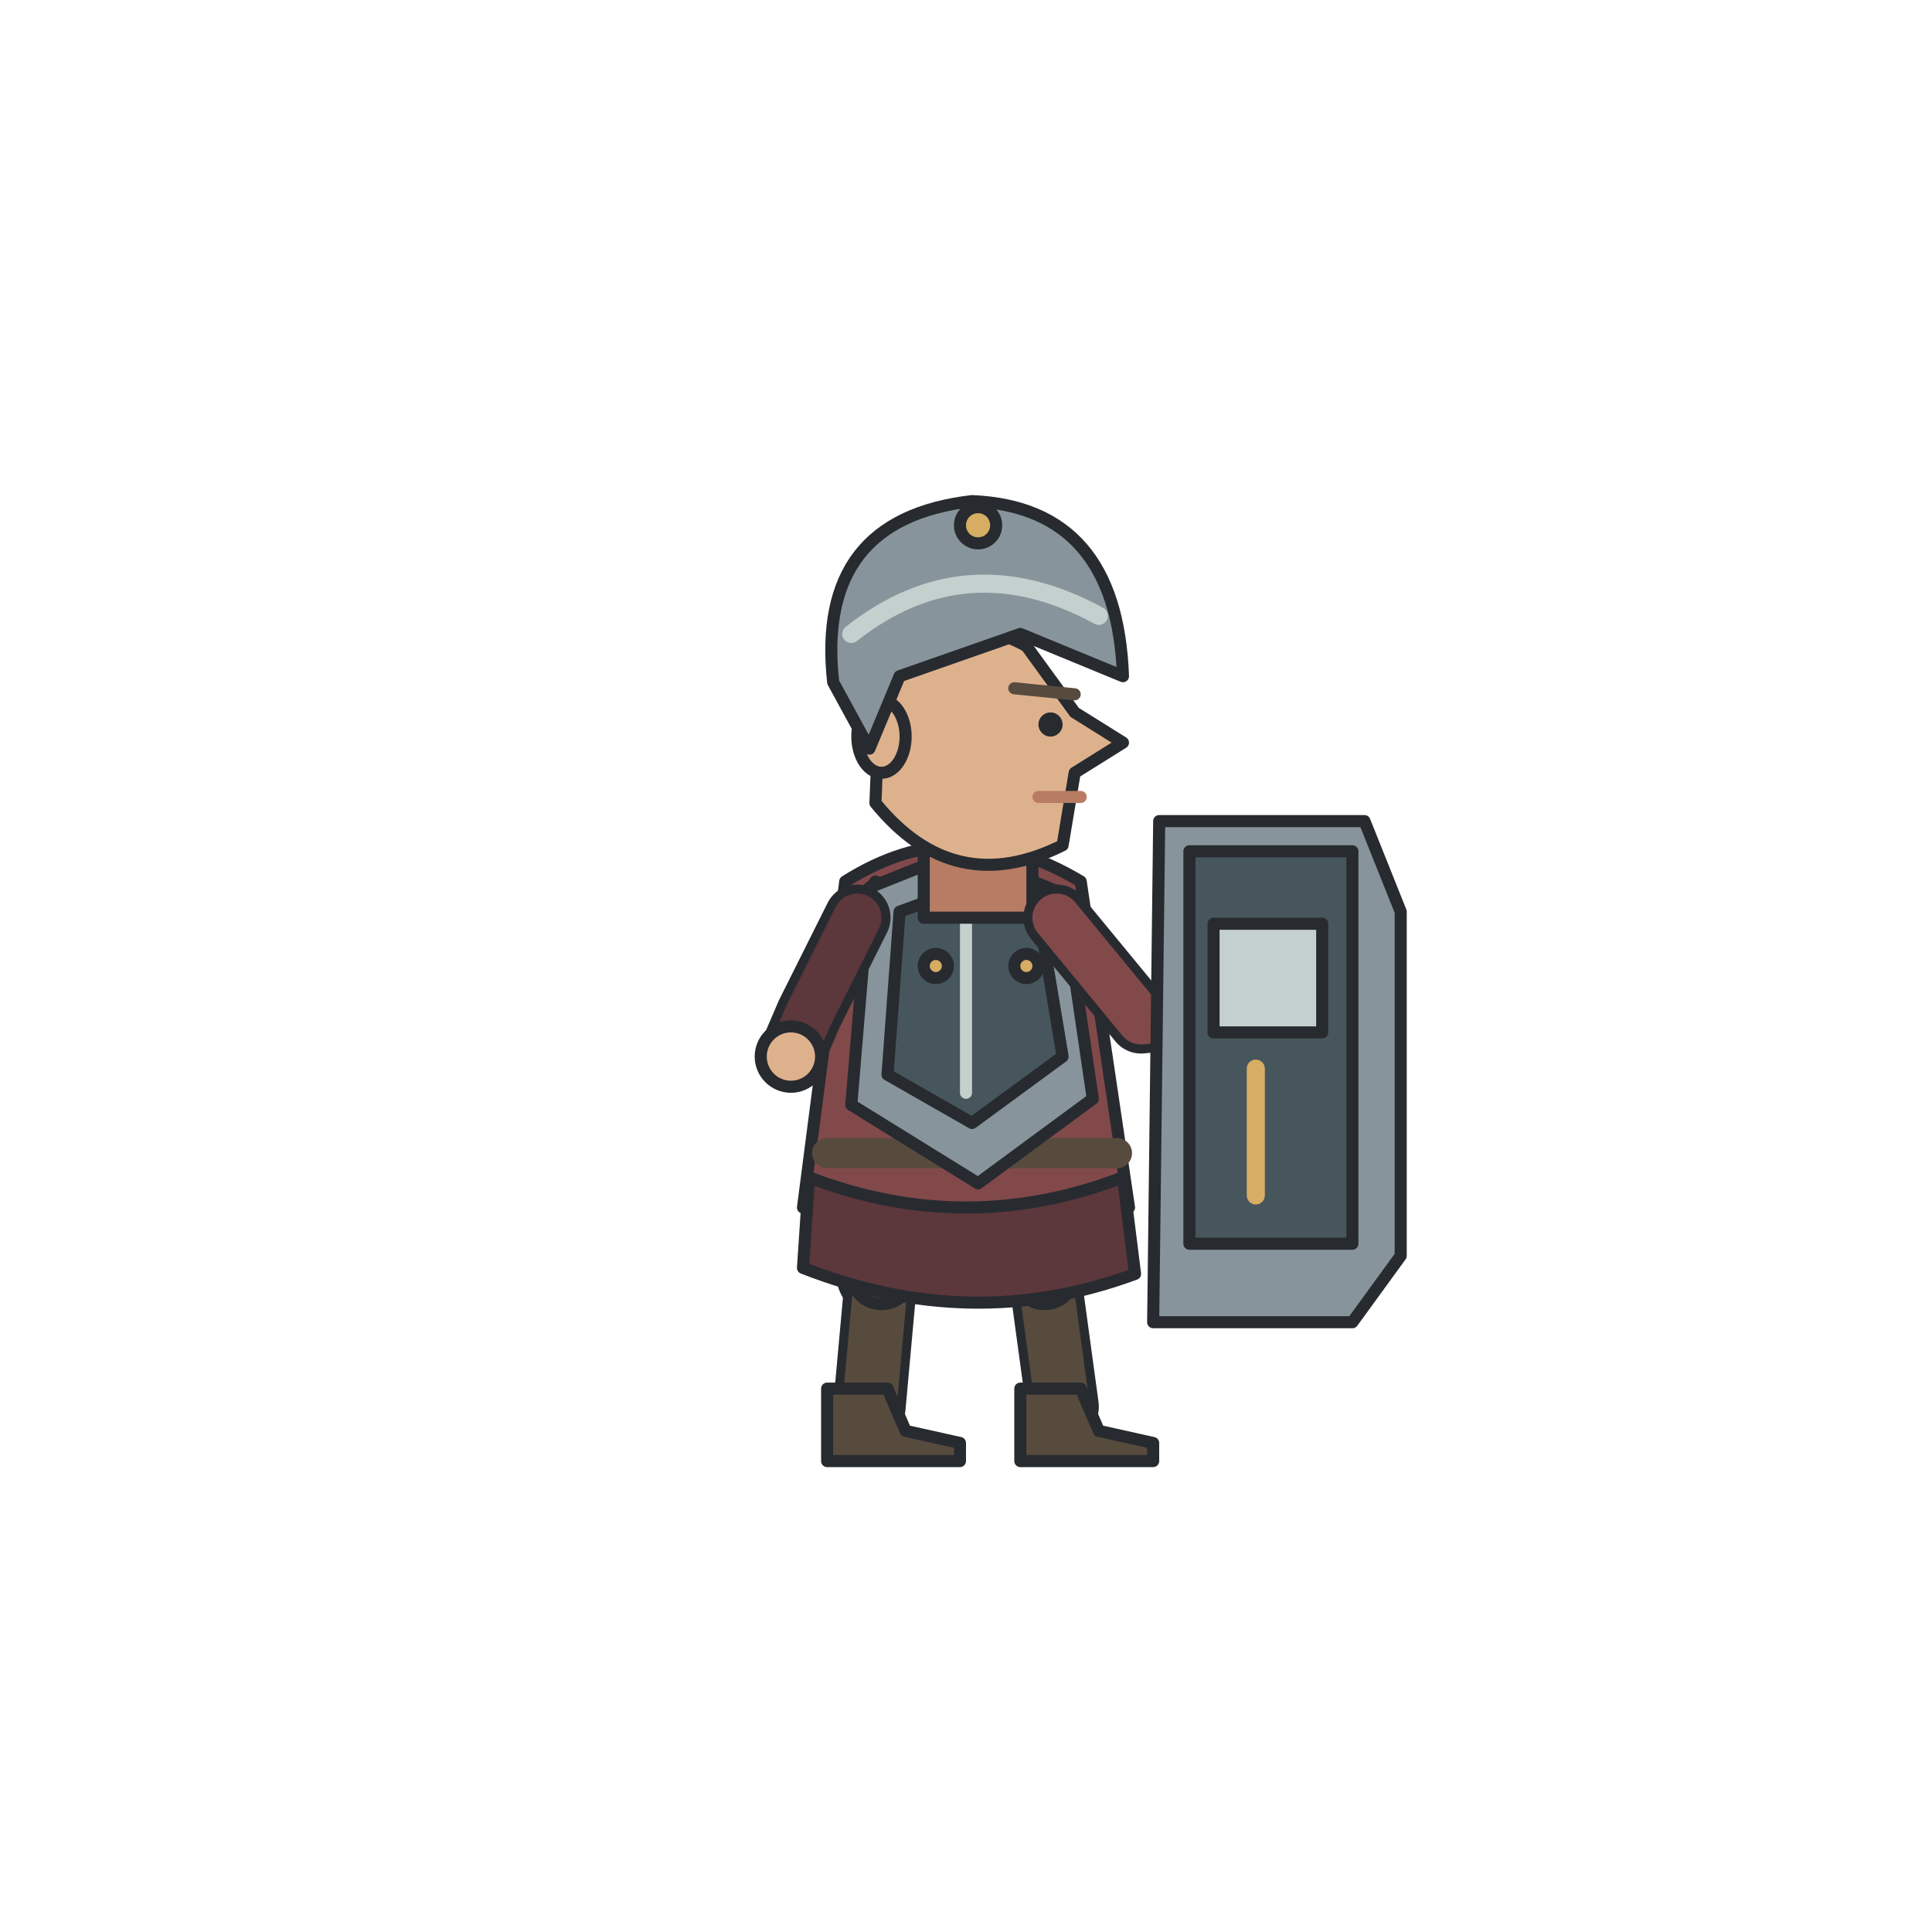
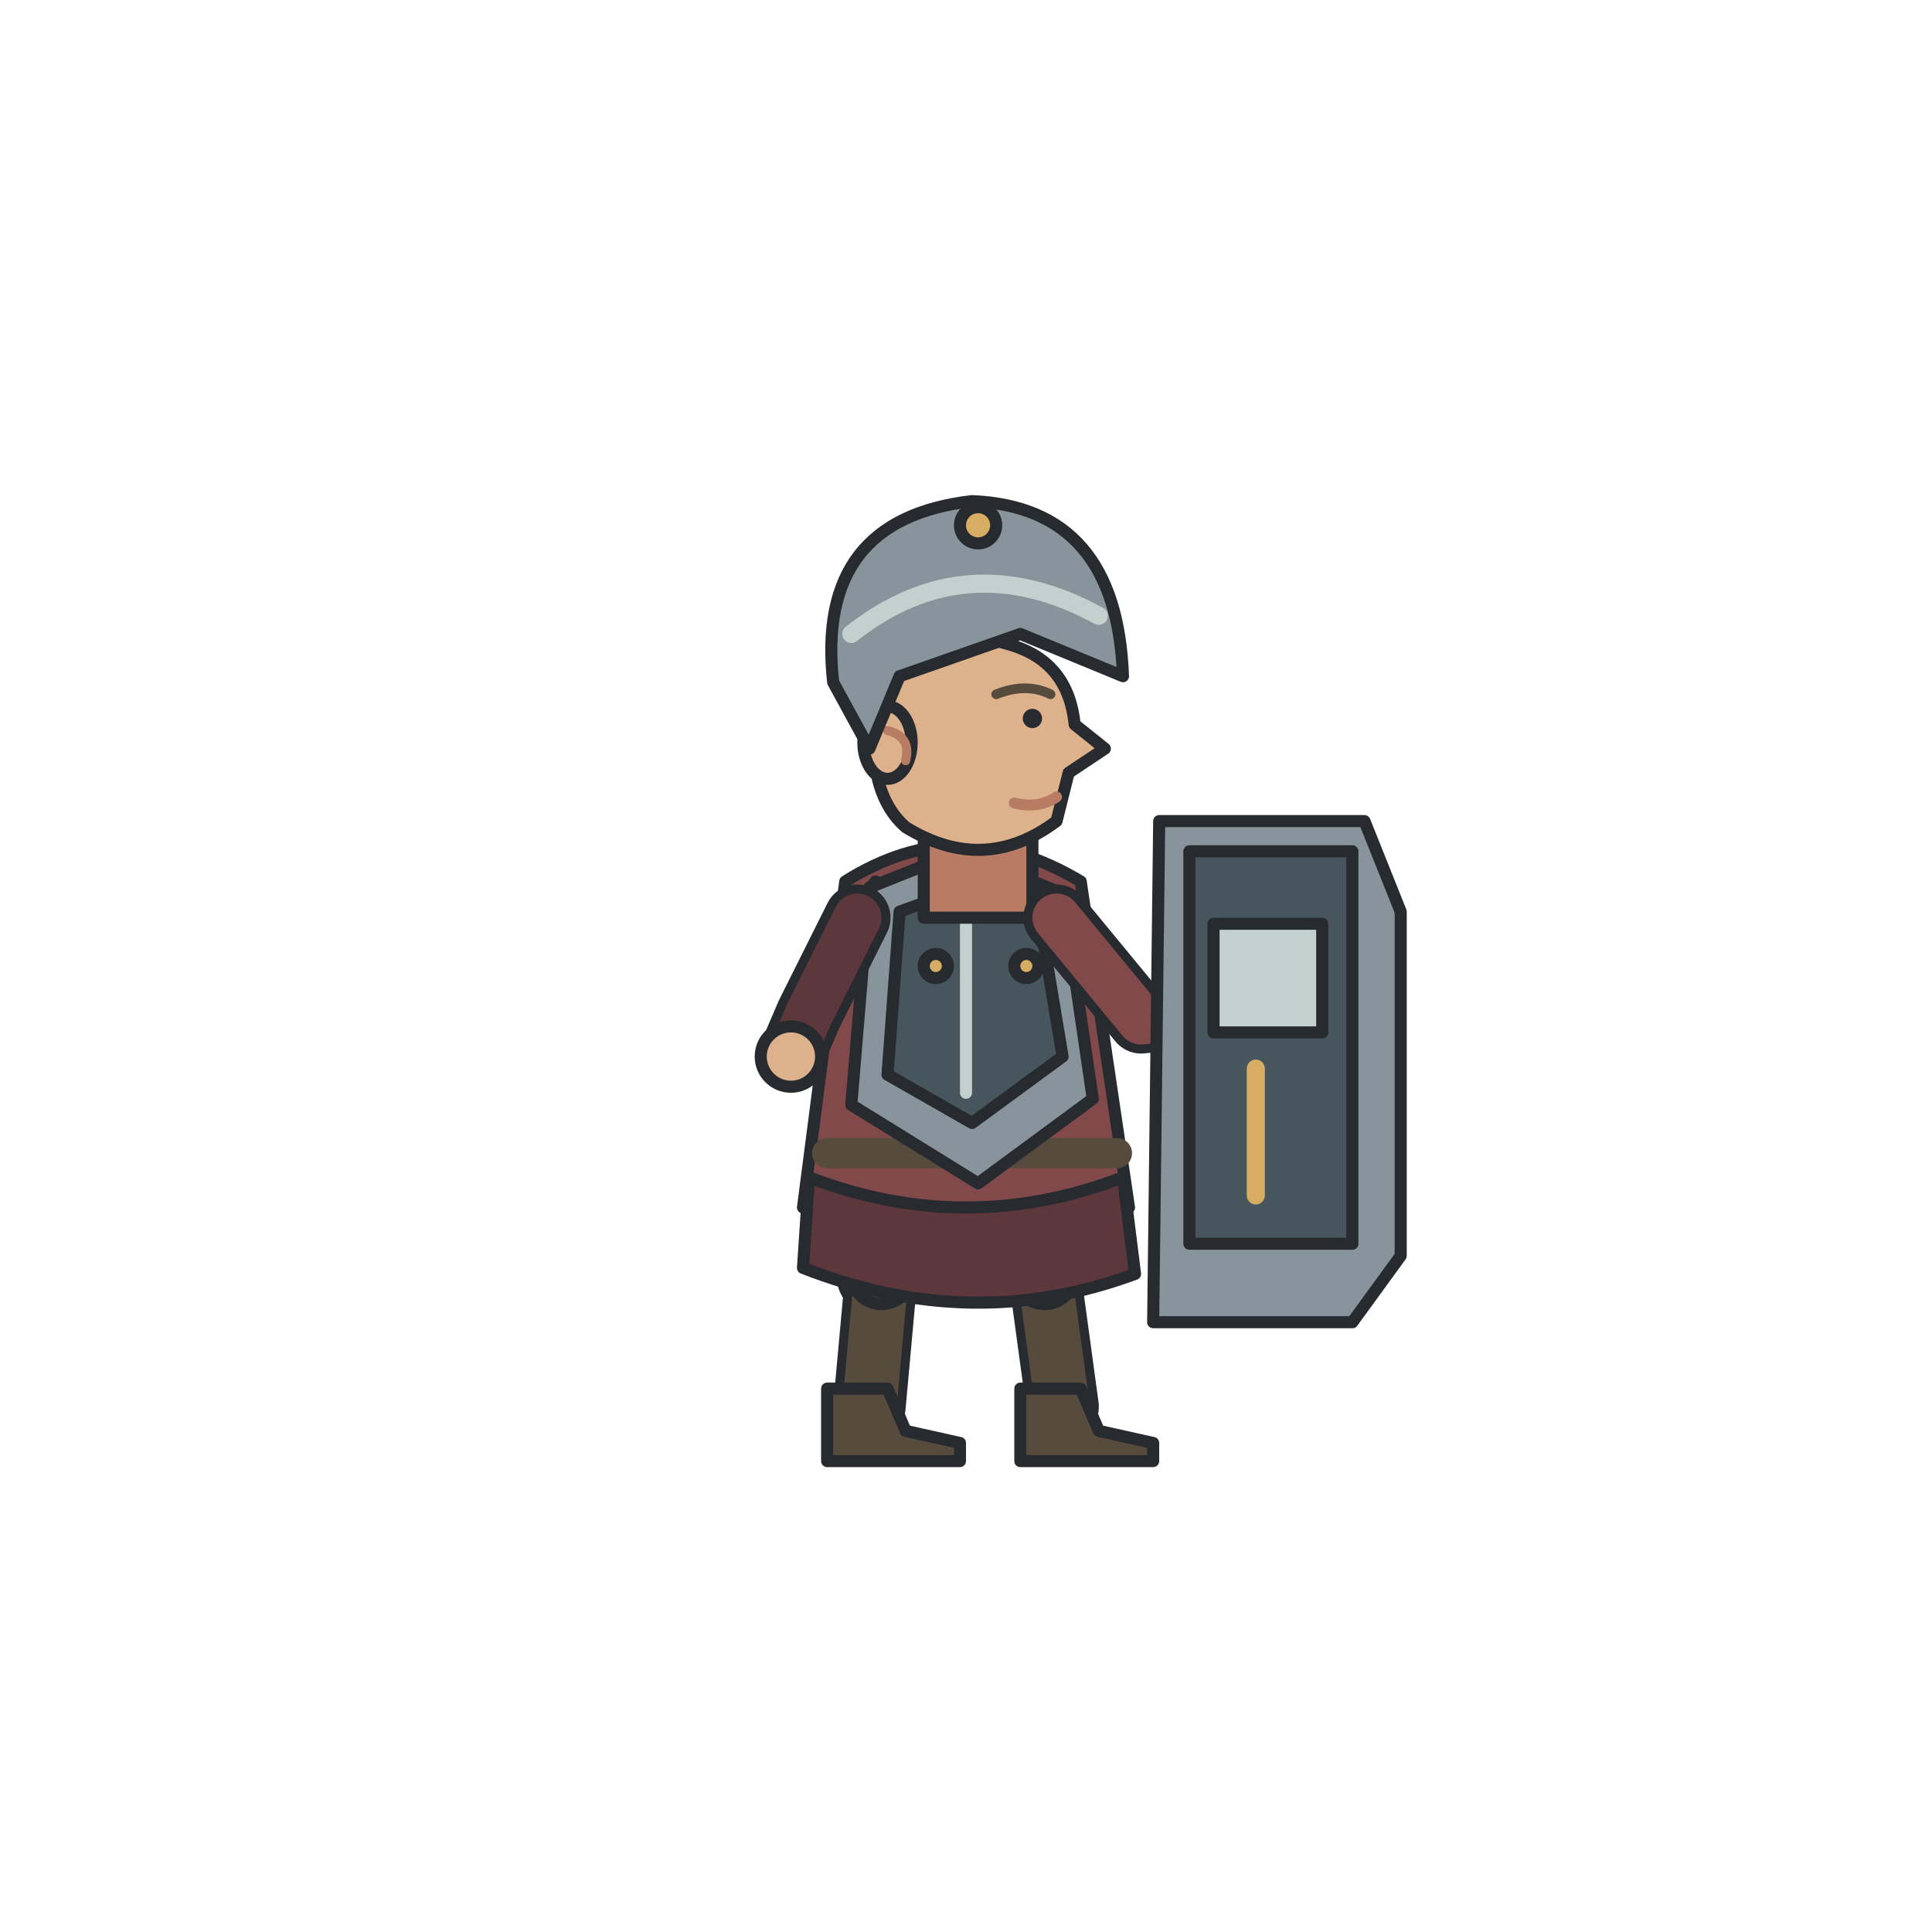
<svg xmlns="http://www.w3.org/2000/svg" width="192" height="192" viewBox="-64 0 320 192">
  <path d="M87 124L82 147" fill="none" stroke="#272b30" stroke-width="15" stroke-linejoin="round" stroke-linecap="round" />
  <path d="M87 124L82 147" fill="none" stroke="#5c373b" stroke-width="12" stroke-linejoin="round" stroke-linecap="round" />
  <path d="M82 147L80 169" fill="none" stroke="#272b30" stroke-width="12" stroke-linejoin="round" stroke-linecap="round" />
  <path d="M82 147L80 169" fill="none" stroke="#574b3e" stroke-width="9" stroke-linejoin="round" stroke-linecap="round" />
  <circle cx="82" cy="147" r="5" fill="#5c373b" stroke="#272b30" stroke-width="2" />
  <g transform="translate(80 176) rotate(0 0 0)">
    <path d="M-7-10h10l3 7 9 2v3H-7z" fill="#574b3e" stroke="#272b30" stroke-width="2" stroke-linejoin="round" stroke-linecap="round" />
  </g>
  <path d="M104 124L109 147" fill="none" stroke="#272b30" stroke-width="15" stroke-linejoin="round" stroke-linecap="round" />
  <path d="M104 124L109 147" fill="none" stroke="#82494a" stroke-width="12" stroke-linejoin="round" stroke-linecap="round" />
  <path d="M109 147L112 169" fill="none" stroke="#272b30" stroke-width="12" stroke-linejoin="round" stroke-linecap="round" />
  <path d="M109 147L112 169" fill="none" stroke="#574b3e" stroke-width="9" stroke-linejoin="round" stroke-linecap="round" />
  <circle cx="109" cy="147" r="5" fill="#82494a" stroke="#272b30" stroke-width="2" />
  <g transform="translate(112 176) rotate(0 0 0)">
    <path d="M-7-10h10l3 7 9 2v3H-7z" fill="#574b3e" stroke="#272b30" stroke-width="2" stroke-linejoin="round" stroke-linecap="round" />
  </g>
  <g transform="translate(0 0)">
    <path d="M76 82q19-12 39 0l8 54q-22 11-54 0z" fill="#82494a" stroke="#272b30" stroke-width="2" stroke-linejoin="round" stroke-linecap="round" />
    <path d="M70 131q26 10 52 0l2 16q-27 10-55-1z" fill="#5c373b" stroke="#272b30" stroke-width="2" stroke-linejoin="round" stroke-linecap="round" />
    <path d="M81 82l14 10 14-9 6 8-19 14-21-15z" fill="#5c373b" stroke="#272b30" stroke-width="2" stroke-linejoin="round" stroke-linecap="round" />
    <path d="M73 127h48" fill="none" stroke="#574b3e" stroke-width="5" stroke-linejoin="round" stroke-linecap="round" />
    <circle cx="98" cy="127" r="4" fill="#d6ad62" stroke="#272b30" stroke-width="2" />
    <path d="M80 83l15-6 17 7 5 34-19 14-21-13z" fill="#87949b" stroke="#272b30" stroke-width="2" stroke-linejoin="round" stroke-linecap="round" />
    <path d="M85 87l11-4 12 4 4 24-15 11-14-8z" fill="#46565c" stroke="#272b30" stroke-width="2" stroke-linejoin="round" stroke-linecap="round" />
    <path d="M96 84v33" fill="none" stroke="#c4d0cd" stroke-width="2" stroke-linejoin="round" stroke-linecap="round" />
    <circle cx="91" cy="96" r="2" fill="#d6ad62" stroke="#272b30" stroke-width="2" />
    <circle cx="106" cy="96" r="2" fill="#d6ad62" stroke="#272b30" stroke-width="2" />
  </g>
  <g transform="translate(0 0)">
    <path d="M89 72h18v16H89z" fill="#b77c63" stroke="#272b30" stroke-width="2" stroke-linejoin="round" stroke-linecap="round" />
-     <path d="M82 44q11-8 24-1l8 11 8 5-8 5-2 12q-18 9-31-7z" fill="#deb18d" stroke="#272b30" stroke-width="2" stroke-linejoin="round" stroke-linecap="round" />
-     <ellipse cx="82" cy="58" rx="4" ry="6" fill="#deb18d" stroke="#272b30" stroke-width="2" />
-     <path d="M104 50l10 1" fill="none" stroke="#574b3e" stroke-width="2" stroke-linejoin="round" stroke-linecap="round" />
-     <ellipse cx="110" cy="56" rx="2" ry="2" fill="#272b30" stroke="none" stroke-width="2" />
-     <path d="M108 68h7" fill="none" stroke="#b77c63" stroke-width="2" stroke-linejoin="round" stroke-linecap="round" />
+     <path d="M82 47q10-8 22-4 9 3 10 13l5 4-6 4-2 8q-12 9-25 1-8-7-4-26z" fill="#deb18d" stroke="#272b30" stroke-width="2" stroke-linejoin="round" stroke-linecap="round" />
+     <ellipse cx="83" cy="59" rx="4" ry="6" fill="#deb18d" stroke="#272b30" stroke-width="2" />
+     <path d="M83 57q4 1 3 5" fill="none" stroke="#b77c63" stroke-width="1.5" stroke-linejoin="round" stroke-linecap="round" />
+     <path d="M101 51q5-2 9 0" fill="none" stroke="#574b3e" stroke-width="1.6" stroke-linejoin="round" stroke-linecap="round" />
+     <circle cx="107" cy="55" r="1.6" fill="#272b30" stroke="none" stroke-width="2" />
+     <path d="M111 68q-3 2-7 1" fill="none" stroke="#b77c63" stroke-width="1.8" stroke-linejoin="round" stroke-linecap="round" />
    <path d="M74 49q-3-27 23-30 24 1 25 29l-17-7-20 7-5 12z" fill="#87949b" stroke="#272b30" stroke-width="2" stroke-linejoin="round" stroke-linecap="round" />
    <path d="M77 41q19-15 41-3" fill="none" stroke="#c4d0cd" stroke-width="3" stroke-linejoin="round" stroke-linecap="round" />
    <circle cx="98" cy="23" r="3" fill="#d6ad62" stroke="#272b30" stroke-width="2" />
  </g>
  <path d="M78 88L70 104 67 111" fill="none" stroke="#272b30" stroke-width="11" stroke-linejoin="round" stroke-linecap="round" />
  <path d="M78 88L70 104 67 111" fill="none" stroke="#5c373b" stroke-width="8" stroke-linejoin="round" stroke-linecap="round" />
  <path d="M111 88L125 105 145 103" fill="none" stroke="#272b30" stroke-width="11" stroke-linejoin="round" stroke-linecap="round" />
  <path d="M111 88L125 105 145 103" fill="none" stroke="#82494a" stroke-width="8" stroke-linejoin="round" stroke-linecap="round" />
  <circle cx="67" cy="111" r="5" fill="#deb18d" stroke="#272b30" stroke-width="2" />
  <circle cx="145" cy="103" r="5" fill="#deb18d" stroke="#272b30" stroke-width="2" />
  <path d="M128 72h34l6 15v57l-8 11h-33z" fill="#87949b" stroke="#272b30" stroke-width="2" stroke-linejoin="round" stroke-linecap="round" />
  <path d="M133 77h27v65h-27z" fill="#46565c" stroke="#272b30" stroke-width="2" stroke-linejoin="round" stroke-linecap="round" />
  <path d="M137 89h18v18h-18z" fill="#c4d0cd" stroke="#272b30" stroke-width="2" stroke-linejoin="round" stroke-linecap="round" />
  <path d="M144 113v21" fill="none" stroke="#d6ad62" stroke-width="3" stroke-linejoin="round" stroke-linecap="round" />
</svg>
